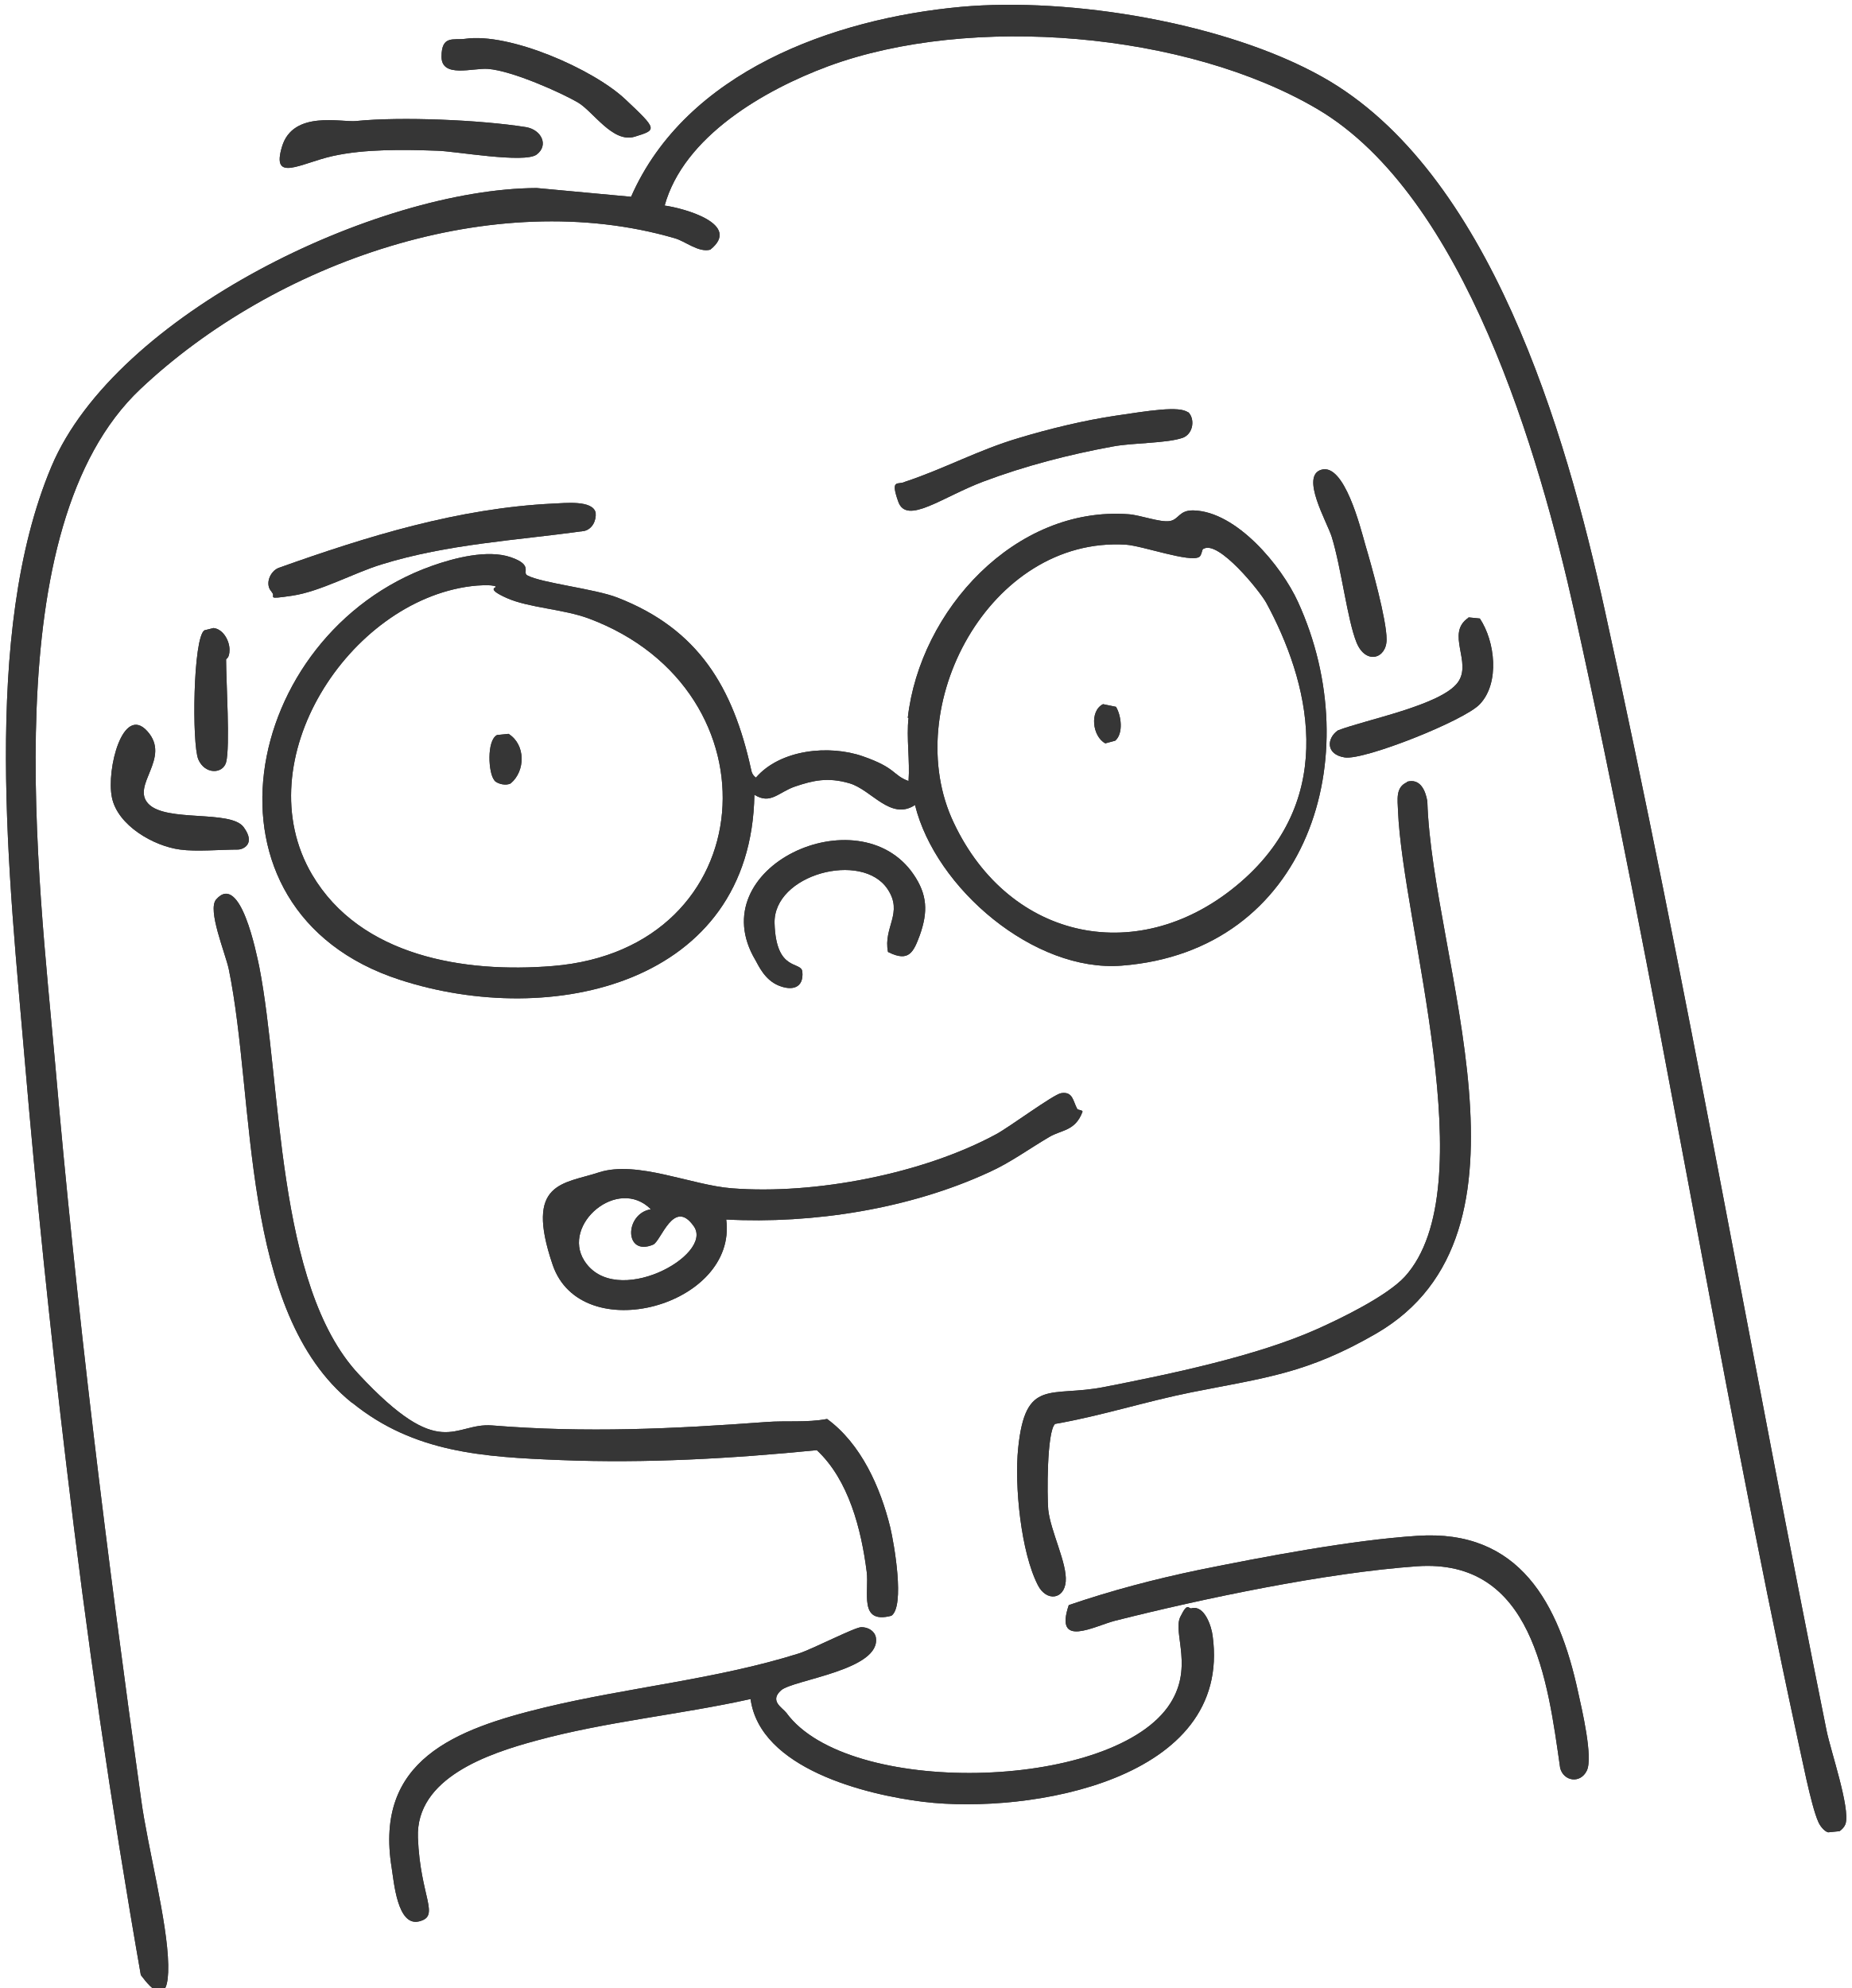
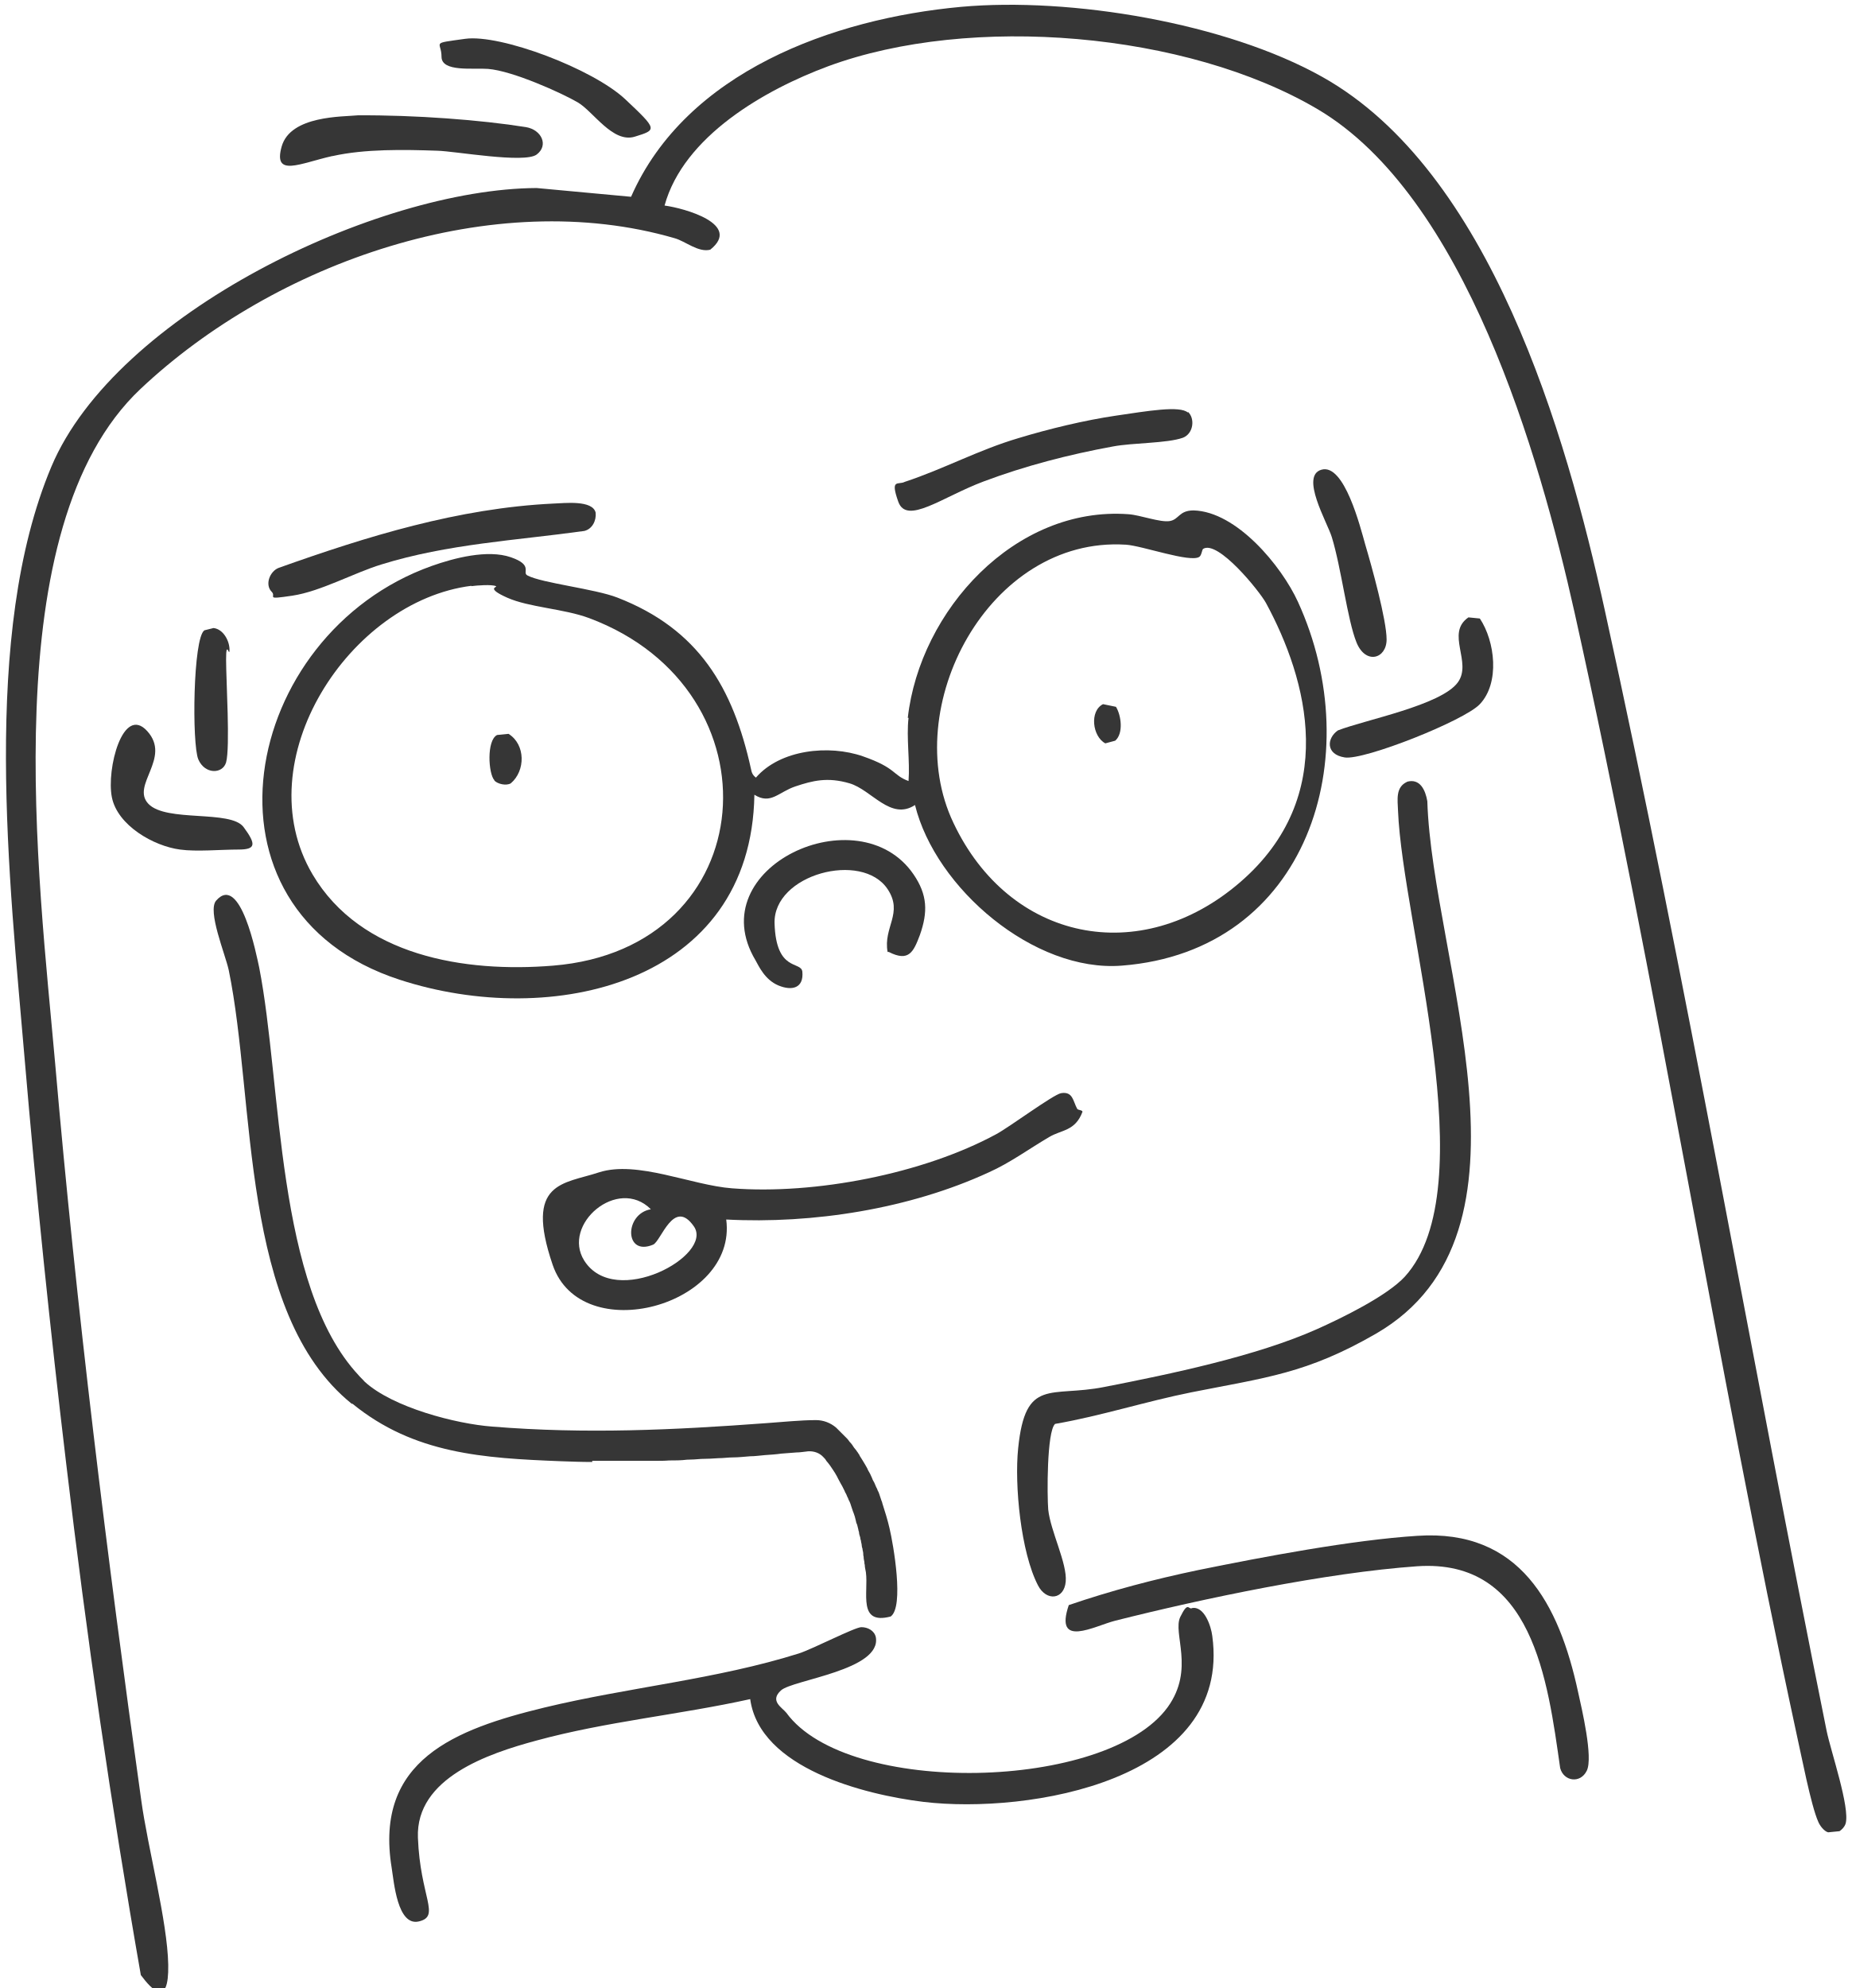
<svg xmlns="http://www.w3.org/2000/svg" id="_图层_2" version="1.1" viewBox="0 0 486.5 522.3">
  <defs>
    <style>
      .st0 {
        fill: #363636;
      }
    </style>
  </defs>
-   <path class="st0" d="M174.6,54c5.1.7,20.4,4.9,12,11.6-3.1.8-6.5-2.2-9.3-3-47.7-13.9-105.1,6.3-140.4,39.6C-1.7,138.6,10.2,230.7,14.5,279.5c5.6,64.6,13.6,129.2,22.6,193.4,1.7,12.5,6.9,31.9,7.1,43.3s-4.3,6.6-7.2,2.7c-7.8-44.5-14.3-89.4-19.6-134.3-4.2-35.2-7.9-70.8-10.9-106.1-4-47.2-11.5-111.9,7-155.9,16.9-40.1,85.5-73,127.5-73.2l24.8,2.3C180.2,18.9,218.8,4.9,252.5,1.8c28.8-2.6,69.6,4.2,94.9,18.4,44.1,24.7,64,93.5,74.2,140,21.5,97.6,38.5,196.5,58.3,294.5,1.1,5.4,6.2,20.2,5,24.4-.3.9-.9,1.5-1.6,2l-3,.3c-1.1-.3-2.2-1.8-2.6-2.8-1.9-4.2-4.5-17.8-5.7-23.1-21.1-97.7-36.6-196.9-58.3-294.5-9.3-41.7-28.8-109.4-67.5-132.3-34.4-20.3-91.2-25.1-128.6-11.3-16.7,6.2-38,18.4-43,36.7Z" />
-   <path class="st0" d="M238.5,188.6c3.2-28.2,28.2-55.7,58-53.5,3,.2,8.3,2.2,10.8,1.8s2.4-2.9,6.3-2.8c11.3.3,23.1,14.6,27.4,24,18.6,40.6,2.7,91.8-46.3,95.6-23,1.8-48.9-20.3-54.3-42.2-6.4,4.2-11.4-4-17.2-5.7s-9.7-.7-14.2.8-6.5,4.9-10.8,2.2c-.8,49.8-53.3,61.6-93.2,48.6-56-18.2-41.8-90.8,8.4-108.7,5.9-2.1,14.7-4.4,20.8-2.3s2.8,4,4.4,4.8c3.8,2,17.7,3.5,23.6,5.8,21.4,8.3,30.4,23.7,35.1,45,.2,1,.4,1.6,1.3,2.3,6.4-7.4,19.2-8.7,28.1-5.6s7.7,4.9,12,6.5c.4-5.3-.6-11.4,0-16.6ZM316.1,144.2c-.3.2-.4,1.7-1,2.1-2.4,1.6-14.9-2.9-19.3-3.2-35.8-2.2-59.7,42.7-45.2,73.1,14.7,31.1,49.1,38.2,75.3,15.6s17.7-53.3,6.8-73.4c-1.7-3.1-12.6-16.6-16.5-14.2ZM130.3,154.1c-1.1-.6-5-.3-6.5-.1-32.1,4-59.4,45.9-41.8,75.8,12.7,21.5,40,25.9,63.2,24,55.4-4.5,60.1-72.4,9.5-91.3-6.7-2.5-15.8-2.8-21.6-5.4s-2.3-2.7-2.9-3Z" />
-   <path class="st0" d="M197.1,446.4c-18.5,4.1-37.9,5.9-56.2,10.9-12.6,3.4-31.7,9.8-31.1,25.5s6,20.6.3,22-6.6-10.4-7.2-14.1c-4.6-28.3,16.7-36.4,40.2-42.1,22-5.3,45.2-7.4,66.8-14.2,3.7-1.2,14.7-6.9,16.4-6.9s3.4.9,3.8,2.6c1.6,8.7-21.8,11.2-24.9,14s.3,4.5,1.4,5.9c16.1,22.1,84.3,20.5,100.2-1.5,7.2-10,1.2-19.4,3.3-23.7s2.1-1.8,3.1-2.3c3.3-.7,5.1,4.8,5.4,7.3,5.2,38-48.3,46.9-75.9,43.6-15.5-1.9-43-8.8-45.5-27Z" />
-   <path class="st0" d="M92.4,368.5c-29.5-23.8-25.2-79.4-32.3-113.9-.9-4.2-5.7-15.6-3.3-18.3,6.4-7.3,10.6,14.4,11.3,17.6,6,30.6,4.3,83.7,26.1,107.1s24.9,12.7,35.1,13.5c24.6,2,47.7.9,72-.9,5.3-.4,10.7.2,16-.8,8.9,6.5,14,17.9,16.6,28.5,1,4.2,3.9,20.7.3,23.2-8.7,2.3-5.8-6.3-6.5-11.6-1.4-11-4.7-24.1-13.1-31.9-22.3,2.2-44.8,3.5-67.3,2.6-20.3-.8-38.5-1.9-54.7-15Z" />
-   <path class="st0" d="M369.6,205.4c3.5-1,4.9,2.2,5.4,5.1,1.3,42,32.3,113.4-13.5,139.9-18.2,10.5-28.9,11.5-48.5,15.4-12,2.4-23.7,6.2-35.8,8.3-2.2,2-2.1,18.9-1.8,22.5.6,5.7,5,14.1,4.6,18.9s-5.1,5.3-7.3,1c-4.5-8.7-6.2-26.3-5.2-36,1.9-18.7,8.5-13.3,22.6-16.1,17.4-3.4,40-8.1,55.9-15.2,6.5-2.9,18.4-8.7,23.1-13.8,21.2-23.4-.6-92.5-1.8-122.4-.1-2.9-.7-6.2,2.4-7.5Z" />
-   <path class="st0" d="M283,291.3c.2.4,1.5.3,1.4.8-1.9,5.1-5.5,4.7-8.7,6.6-5.3,3.1-10.3,6.8-15.9,9.3-20.8,9.6-46.2,13.6-69,12.4,3,22.7-38.1,33.9-45.6,11.9s2.9-21.2,12.2-24.3c10-3.2,24.3,3.4,34.9,4.2,21.8,1.7,50.2-3.8,69.4-14.2,3.4-1.8,15.1-10.5,17.1-10.8,3.1-.5,3.1,2.1,4.2,4.1ZM171,317.7c-8.7-8.7-23.5,4-17.5,13.5,8.1,12.8,34.1-1.4,28.8-9s-8.6,3.9-10.7,4.8c-7.6,3.2-7.6-8.1-.6-9.3Z" />
-   <path class="st0" d="M372.4,403.5c26.9-1.8,37.2,17.9,42.2,41,1,4.5,4,17.2,2.3,20.7s-6.1,2.8-7-.7c-3.3-23.1-7.2-55.1-37.6-53-23.9,1.7-55.9,8.4-79.3,14.3-5.5,1.4-16.1,7.4-12.2-4.1,11.1-3.8,22.5-6.8,34-9.2,17.2-3.5,40.4-7.9,57.6-9Z" />
-   <path class="st0" d="M71.4,155.5c-1.9-1.9-.5-5.4,1.8-6.3,23.3-8.3,47.2-15.7,72.2-16.9,2.9-.1,10.3-1,11.1,2.4.2,2.1-.9,4.3-3,4.8-18,2.5-35.9,3.4-53.3,8.8-7.2,2.2-16,7.1-23.4,8.2s-4.1.3-5.4-.9Z" />
-   <path class="st0" d="M233.3,250.1c-1.3-6.5,4.1-10.2-.1-16.5-6.7-10.1-30.1-3.9-29.7,9s7,9.8,7.3,12.7c.4,4.3-2.7,5.1-6.3,3.6s-5.2-5.2-6-6.6c-14.6-24.4,27.1-43.6,41.5-22.6,3.7,5.4,3.8,9.9,1.7,15.9-1.7,4.6-2.9,7.2-8.2,4.6Z" />
-   <path class="st0" d="M312.1,108.2c1.9,1.7,1.5,5.7-1.3,6.8-4.2,1.5-13.1,1.3-18.4,2.3-11.5,2.1-23.1,5.1-34,9.2s-20.2,11.5-22.4,5.3,0-4.3,1.7-5.2c10.3-3.4,19.4-8.4,29.9-11.5,7.9-2.4,17.4-4.7,25.6-5.9s16.8-2.7,19-.8Z" />
-   <path class="st0" d="M93.5,31.8c11.9-1.2,32.8-.3,44.7,1.6,4.1.7,6,4.8,2.8,7.2s-21.5-.9-26.1-1c-8.7-.3-19-.5-27.5,1.4s-16.2,7.1-13.3-2.5,15.6-6.3,19.5-6.7Z" />
-   <path class="st0" d="M385.8,162.2l3,.3c4,6,5.3,16.9,0,22.5-4,4.3-30.4,14.8-35.5,14s-4.7-5.1-1.8-7.1c7.2-2.8,27.1-6.6,31.5-12.6,3.9-5.3-3.3-12.9,2.8-17Z" />
-   <path class="st0" d="M122.2,10.2c11.6-1.7,33.6,7.9,42.1,15.9s8.3,8,2.5,9.8-10.9-6.6-15-9-17.1-8.3-23.6-8.8c-3.9-.3-12.2,2.5-12.2-3.2s3.1-4.3,6.2-4.7Z" />
-   <path class="st0" d="M47.3,223.2c-6.9-.9-16.4-6.3-17.9-13.7s2.9-24.5,9.3-17.4-4.4,14.2.3,19.1,21.6,1.5,25,6.1-.4,5.9-1.4,5.9c-4.6,0-11,.6-15.3,0Z" />
-   <path class="st0" d="M347.2,123.4c6-1.7,10.2,15.1,11.5,19.7,1.7,5.7,5.6,19.7,5.6,24.9,0,5.1-5.5,6.7-7.9.8s-4-19.6-6.5-27.7c-1.2-3.9-8.4-16.1-2.7-17.7Z" />
-   <path class="st0" d="M59.4,200.3c-.9,3.1-5.6,3.2-7.3-.8s-1.4-31.9,1.6-33.9l2.4-.6c2.6.3,4.2,3.4,4.2,5.7s-.9,2.3-.9,2.6c0,5.6,1.1,23,0,27Z" />
-   <path class="st0" d="M129.9,205c-1.6-1.7-2.1-10.5.7-11.9l3-.3c4.5,2.8,4.5,9.7.6,13-1.2.7-3.4.2-4.3-.7Z" />
-   <path class="st0" d="M293.2,185.7c1.4,2.3,2,7-.2,8.9l-2.6.7c-3.4-1.8-4.2-8.5-.6-10.3l3.4.7Z" />
-   <path class="st0" d="M174.6,54c5.1.7,20.4,4.9,12,11.6-3.1.8-6.5-2.2-9.3-3-47.7-13.9-105.1,6.3-140.4,39.6C-1.7,138.6,10.2,230.7,14.5,279.5c5.6,64.6,13.6,129.2,22.6,193.4,1.7,12.5,6.9,31.9,7.1,43.3s-4.3,6.6-7.2,2.7c-7.8-44.5-14.3-89.4-19.6-134.3-4.2-35.2-7.9-70.8-10.9-106.1-4-47.2-11.5-111.9,7-155.9,16.9-40.1,85.5-73,127.5-73.2l24.8,2.3C180.2,18.9,218.8,4.9,252.5,1.8c28.8-2.6,69.6,4.2,94.9,18.4,44.1,24.7,64,93.5,74.2,140,21.5,97.6,38.5,196.5,58.3,294.5,1.1,5.4,6.2,20.2,5,24.4-.3.9-.9,1.5-1.6,2l-3,.3c-1.1-.3-2.2-1.8-2.6-2.8-1.9-4.2-4.5-17.8-5.7-23.1-21.1-97.7-36.6-196.9-58.3-294.5-9.3-41.7-28.8-109.4-67.5-132.3-34.4-20.3-91.2-25.1-128.6-11.3-16.7,6.2-38,18.4-43,36.7Z" />
-   <path class="st0" d="M238.5,188.6c3.2-28.2,28.2-55.7,58-53.5,3,.2,8.3,2.2,10.8,1.8s2.4-2.9,6.3-2.8c11.3.3,23.1,14.6,27.4,24,18.6,40.6,2.7,91.8-46.3,95.6-23,1.8-48.9-20.3-54.3-42.2-6.4,4.2-11.4-4-17.2-5.7s-9.7-.7-14.2.8-6.5,4.9-10.8,2.2c-.8,49.8-53.3,61.6-93.2,48.6-56-18.2-41.8-90.8,8.4-108.7,5.9-2.1,14.7-4.4,20.8-2.3s2.8,4,4.4,4.8c3.8,2,17.7,3.5,23.6,5.8,21.4,8.3,30.4,23.7,35.1,45,.2,1,.4,1.6,1.3,2.3,6.4-7.4,19.2-8.7,28.1-5.6s7.7,4.9,12,6.5c.4-5.3-.6-11.4,0-16.6ZM316.1,144.2c-.3.2-.4,1.7-1,2.1-2.4,1.6-14.9-2.9-19.3-3.2-35.8-2.2-59.7,42.7-45.2,73.1,14.7,31.1,49.1,38.2,75.3,15.6s17.7-53.3,6.8-73.4c-1.7-3.1-12.6-16.6-16.5-14.2ZM130.3,154.1c-1.1-.6-5-.3-6.5-.1-32.1,4-59.4,45.9-41.8,75.8,12.7,21.5,40,25.9,63.2,24,55.4-4.5,60.1-72.4,9.5-91.3-6.7-2.5-15.8-2.8-21.6-5.4s-2.3-2.7-2.9-3Z" />
-   <path class="st0" d="M197.1,446.4c-18.5,4.1-37.9,5.9-56.2,10.9-12.6,3.4-31.7,9.8-31.1,25.5s6,20.6.3,22-6.6-10.4-7.2-14.1c-4.6-28.3,16.7-36.4,40.2-42.1,22-5.3,45.2-7.4,66.8-14.2,3.7-1.2,14.7-6.9,16.4-6.9s3.4.9,3.8,2.6c1.6,8.7-21.8,11.2-24.9,14s.3,4.5,1.4,5.9c16.1,22.1,84.3,20.5,100.2-1.5,7.2-10,1.2-19.4,3.3-23.7s2.1-1.8,3.1-2.3c3.3-.7,5.1,4.8,5.4,7.3,5.2,38-48.3,46.9-75.9,43.6-15.5-1.9-43-8.8-45.5-27Z" />
-   <path class="st0" d="M92.4,368.5c-29.5-23.8-25.2-79.4-32.3-113.9-.9-4.2-5.7-15.6-3.3-18.3,6.4-7.3,10.6,14.4,11.3,17.6,6,30.6,4.3,83.7,26.1,107.1s24.9,12.7,35.1,13.5c24.6,2,47.7.9,72-.9,5.3-.4,10.7.2,16-.8,8.9,6.5,14,17.9,16.6,28.5,1,4.2,3.9,20.7.3,23.2-8.7,2.3-5.8-6.3-6.5-11.6-1.4-11-4.7-24.1-13.1-31.9-22.3,2.2-44.8,3.5-67.3,2.6-20.3-.8-38.5-1.9-54.7-15Z" />
-   <path class="st0" d="M369.6,205.4c3.5-1,4.9,2.2,5.4,5.1,1.3,42,32.3,113.4-13.5,139.9-18.2,10.5-28.9,11.5-48.5,15.4-12,2.4-23.7,6.2-35.8,8.3-2.2,2-2.1,18.9-1.8,22.5.6,5.7,5,14.1,4.6,18.9s-5.1,5.3-7.3,1c-4.5-8.7-6.2-26.3-5.2-36,1.9-18.7,8.5-13.3,22.6-16.1,17.4-3.4,40-8.1,55.9-15.2,6.5-2.9,18.4-8.7,23.1-13.8,21.2-23.4-.6-92.5-1.8-122.4-.1-2.9-.7-6.2,2.4-7.5Z" />
-   <path class="st0" d="M283,291.3c.2.4,1.5.3,1.4.8-1.9,5.1-5.5,4.7-8.7,6.6-5.3,3.1-10.3,6.8-15.9,9.3-20.8,9.6-46.2,13.6-69,12.4,3,22.7-38.1,33.9-45.6,11.9s2.9-21.2,12.2-24.3c10-3.2,24.3,3.4,34.9,4.2,21.8,1.7,50.2-3.8,69.4-14.2,3.4-1.8,15.1-10.5,17.1-10.8,3.1-.5,3.1,2.1,4.2,4.1ZM171,317.7c-8.7-8.7-23.5,4-17.5,13.5,8.1,12.8,34.1-1.4,28.8-9s-8.6,3.9-10.7,4.8c-7.6,3.2-7.6-8.1-.6-9.3Z" />
-   <path class="st0" d="M372.4,403.5c26.9-1.8,37.2,17.9,42.2,41,1,4.5,4,17.2,2.3,20.7s-6.1,2.8-7-.7c-3.3-23.1-7.2-55.1-37.6-53-23.9,1.7-55.9,8.4-79.3,14.3-5.5,1.4-16.1,7.4-12.2-4.1,11.1-3.8,22.5-6.8,34-9.2,17.2-3.5,40.4-7.9,57.6-9Z" />
-   <path class="st0" d="M71.4,155.5c-1.9-1.9-.5-5.4,1.8-6.3,23.3-8.3,47.2-15.7,72.2-16.9,2.9-.1,10.3-1,11.1,2.4.2,2.1-.9,4.3-3,4.8-18,2.5-35.9,3.4-53.3,8.8-7.2,2.2-16,7.1-23.4,8.2s-4.1.3-5.4-.9Z" />
-   <path class="st0" d="M233.3,250.1c-1.3-6.5,4.1-10.2-.1-16.5-6.7-10.1-30.1-3.9-29.7,9s7,9.8,7.3,12.7c.4,4.3-2.7,5.1-6.3,3.6s-5.2-5.2-6-6.6c-14.6-24.4,27.1-43.6,41.5-22.6,3.7,5.4,3.8,9.9,1.7,15.9-1.7,4.6-2.9,7.2-8.2,4.6Z" />
-   <path class="st0" d="M312.1,108.2c1.9,1.7,1.5,5.7-1.3,6.8-4.2,1.5-13.1,1.3-18.4,2.3-11.5,2.1-23.1,5.1-34,9.2s-20.2,11.5-22.4,5.3,0-4.3,1.7-5.2c10.3-3.4,19.4-8.4,29.9-11.5,7.9-2.4,17.4-4.7,25.6-5.9s16.8-2.7,19-.8Z" />
-   <path class="st0" d="M93.5,31.8c11.9-1.2,32.8-.3,44.7,1.6,4.1.7,6,4.8,2.8,7.2s-21.5-.9-26.1-1c-8.7-.3-19-.5-27.5,1.4s-16.2,7.1-13.3-2.5,15.6-6.3,19.5-6.7Z" />
-   <path class="st0" d="M385.8,162.2l3,.3c4,6,5.3,16.9,0,22.5-4,4.3-30.4,14.8-35.5,14s-4.7-5.1-1.8-7.1c7.2-2.8,27.1-6.6,31.5-12.6,3.9-5.3-3.3-12.9,2.8-17Z" />
-   <path class="st0" d="M122.2,10.2c11.6-1.7,33.6,7.9,42.1,15.9s8.3,8,2.5,9.8-10.9-6.6-15-9-17.1-8.3-23.6-8.8c-3.9-.3-12.2,2.5-12.2-3.2s3.1-4.3,6.2-4.7Z" />
-   <path class="st0" d="M47.3,223.2c-6.9-.9-16.4-6.3-17.9-13.7s2.9-24.5,9.3-17.4-4.4,14.2.3,19.1,21.6,1.5,25,6.1-.4,5.9-1.4,5.9c-4.6,0-11,.6-15.3,0Z" />
-   <path class="st0" d="M347.2,123.4c6-1.7,10.2,15.1,11.5,19.7,1.7,5.7,5.6,19.7,5.6,24.9,0,5.1-5.5,6.7-7.9.8s-4-19.6-6.5-27.7c-1.2-3.9-8.4-16.1-2.7-17.7Z" />
-   <path class="st0" d="M59.4,200.3c-.9,3.1-5.6,3.2-7.3-.8s-1.4-31.9,1.6-33.9l2.4-.6c2.6.3,4.2,3.4,4.2,5.7s-.9,2.3-.9,2.6c0,5.6,1.1,23,0,27Z" />
-   <path class="st0" d="M129.9,205c-1.6-1.7-2.1-10.5.7-11.9l3-.3c4.5,2.8,4.5,9.7.6,13-1.2.7-3.4.2-4.3-.7Z" />
-   <path class="st0" d="M293.2,185.7c1.4,2.3,2,7-.2,8.9l-2.6.7c-3.4-1.8-4.2-8.5-.6-10.3l3.4.7Z" />
+   <path class="st0" d="M155.6,383.8c.9,0,1.9,0,2.8,0,1.8,0,3.7,0,5.5,0,1.1,0,2.2,0,3.4,0,1.6,0,3.3,0,4.9,0,1.2,0,2.4,0,3.6-.1,1.6,0,3.1,0,4.7-.2,1.2,0,2.5-.1,3.7-.2,1.5,0,3-.1,4.6-.2,1.3,0,2.5-.2,3.8-.2,1.5,0,3-.2,4.5-.3,1.3,0,2.6-.2,3.8-.3,1.5-.1,3-.2,4.4-.4,1.3-.1,2.6-.2,3.9-.3,1,0,2.1-.2,3.1-.3,1.5-.1,3,.4,4,1.5.3.3.6.6.8,1,.2.2.3.4.5.6.3.4.7.9,1,1.4,0,.1.2.2.2.3.4.6.8,1.2,1.1,1.8.1.2.2.4.3.6.2.4.5.9.7,1.3.1.2.3.5.4.7.2.4.4.8.6,1.2.1.3.2.5.4.8.2.4.3.8.5,1.1.1.3.2.6.4.9.2.4.3.8.4,1.1.1.3.2.6.3.9.1.4.3.8.4,1.1.1.3.2.6.3.9.1.4.2.8.3,1.2,0,.3.2.6.3.9.1.4.2.8.3,1.2,0,.3.2.6.2.9,0,.4.2.8.3,1.2,0,.3.1.6.2.9,0,.4.2.8.2,1.2,0,.3.1.6.2.9,0,.4.2.8.2,1.3,0,.3,0,.5.1.8,0,.5.1.9.2,1.4,0,.2,0,.5.1.7,0,.7.2,1.3.3,2,.7,5.3-2.2,13.9,6.5,11.6,3.6-2.5.7-19-.3-23.2-.5-2.2-1.2-4.4-1.9-6.6,0-.2-.1-.4-.2-.6-.1-.3-.2-.6-.3-.9-.1-.3-.2-.6-.3-.9-.1-.3-.2-.6-.4-.9-.1-.3-.2-.6-.4-.9-.1-.2-.2-.5-.3-.7-.1-.3-.3-.7-.5-1-.1-.2-.2-.4-.3-.7-.2-.4-.3-.7-.5-1.1-.1-.2-.3-.5-.4-.7-.2-.3-.3-.7-.5-1-.1-.2-.3-.5-.4-.7-.2-.3-.4-.7-.6-1-.2-.3-.3-.5-.5-.8-.2-.3-.4-.6-.5-.9-.2-.2-.3-.5-.5-.7-.2-.3-.4-.6-.6-.8-.2-.2-.3-.4-.5-.7-.2-.3-.4-.6-.6-.8-.2-.2-.4-.4-.5-.6-.2-.3-.4-.5-.7-.8-.2-.2-.4-.4-.6-.6-.2-.2-.5-.5-.7-.7-.2-.2-.4-.4-.6-.6-.2-.2-.5-.5-.7-.7,0,0,0,0,0,0,0,0,0,0,0,0,0,0,0,0,0,0-1.5-1.3-3.4-2-5.3-2-4.1,0-8.8.5-13.1.8-24.3,1.8-47.4,2.9-72,.9-9.4-.7-26.1-5-33.5-11.8-.5-.6-1.1-1.1-1.6-1.7-21.8-23.4-20.1-76.5-26.1-107.1-.7-3.2-4.9-24.9-11.3-17.6-2.4,2.7,2.4,14.1,3.3,18.3,7.1,34.5,2.8,90.1,32.3,113.9h.2c16.2,13.2,34.4,14.3,54.7,15.1,2.8.1,5.5.2,8.3.2Z" />
+   <path class="st0" d="M479.9,454.7c-19.8-98-36.8-196.9-58.3-294.5-10.2-46.5-30.1-115.3-74.2-140C322.1,6,281.3-.8,252.5,1.8c-33.7,3.1-72.3,17.1-86.7,49.9l-24.8-2.3c-42,.2-110.6,33.1-127.5,73.2-18.5,44-11,108.7-7,155.9,3,35.3,6.7,70.9,10.9,106.1,5.3,44.9,11.8,89.8,19.6,134.3,2.9,3.9,7.4,8.7,7.2-2.7s-5.4-30.8-7.1-43.3c-9-64.2-17-128.8-22.6-193.4C10.2,230.7-1.7,138.6,36.9,102.2c35.3-33.3,92.7-53.5,140.4-39.6,2.8.8,6.2,3.8,9.3,3,8.4-6.7-6.8-10.9-12-11.6,5-18.2,26.3-30.4,43-36.6,37.4-13.8,94.2-9,128.6,11.3,38.7,22.9,58.2,90.6,67.5,132.3,21.7,97.6,37.2,196.8,58.3,294.5,1.2,5.3,3.8,18.9,5.7,23.1.4,1,1.5,2.5,2.6,2.8l3-.3c.7-.5,1.3-1.1,1.6-2,1.2-4.2-3.9-19-5-24.4Z" />
+   <path class="st0" d="M105,257.4c39.9,13,92.4,1.2,93.2-48.6,4.3,2.7,6.3-.7,10.8-2.2s8.4-2.5,14.2-.8c5.8,1.7,10.8,9.9,17.2,5.7,5.4,21.9,31.3,44,54.3,42.2,49-3.8,64.9-55,46.3-95.6-4.3-9.4-16.1-23.7-27.4-24-3.9,0-3.8,2.4-6.3,2.8-2.5.4-7.8-1.6-10.8-1.8-29.8-2.2-54.8,25.3-58,53.5h.2c-.6,5.2.4,11.3,0,16.6-4.3-1.6-3.1-3.4-12-6.5s-21.7-1.8-28.1,5.6c-.9-.7-1.1-1.3-1.3-2.3-4.7-21.3-13.7-36.7-35.1-45-5.9-2.3-19.8-3.8-23.6-5.8-1.6-.8,1.7-2.7-4.4-4.8-6.1-2.1-14.9.2-20.8,2.3-50.2,17.9-64.4,90.5-8.4,108.7ZM295.8,143.1c4.4.3,16.9,4.8,19.3,3.2.6-.4.7-1.9,1-2.1h0c3.9-2.4,14.8,11.1,16.5,14.2,10.9,20.1,19.4,50.8-6.8,73.4-26.2,22.6-60.6,15.5-75.3-15.6-14.5-30.4,9.4-75.3,45.2-73.1ZM123.8,154c1.5-.2,5.4-.5,6.5,0h0c.6.3-2.9.4,2.9,3,5.8,2.6,14.9,2.9,21.6,5.4,50.6,18.9,45.9,86.8-9.5,91.3-23.2,1.9-50.5-2.5-63.2-24-17.6-29.9,9.7-71.8,41.8-75.8Z" />
+   <path class="st0" d="M313.2,422.5c-1,.5-1-2-3.1,2.3-2.1,4.3,3.9,13.7-3.3,23.7-15.9,22-84.1,23.6-100.2,1.5-1.1-1.4-4.5-3.1-1.4-5.9,3.1-2.8,26.5-5.3,24.9-14-.4-1.7-2.1-2.6-3.8-2.6s-12.7,5.7-16.4,6.9c-21.6,6.8-44.8,8.9-66.8,14.2-23.5,5.7-44.8,13.8-40.2,42.1.6,3.7,1.5,15.5,7.2,14.1,5.7-1.4.3-6.3-.3-22-.6-15.7,18.5-22.1,31.1-25.5,18.3-5,37.7-6.8,56.2-10.9h0c2.5,18.2,30,25.1,45.5,27,27.6,3.3,81.1-5.6,75.9-43.6-.3-2.5-2.1-8-5.4-7.3Z" />
+   <path class="st0" d="M313,365.8c19.6-3.9,30.3-4.9,48.5-15.4,45.8-26.5,14.8-97.9,13.5-139.9-.5-2.9-1.9-6.1-5.4-5.1h.1c-3.1,1.4-2.5,4.7-2.4,7.6,1.2,29.9,23,99,1.8,122.4-4.7,5.1-16.6,10.9-23.1,13.8-15.9,7.1-38.5,11.8-55.9,15.2-14.1,2.8-20.7-2.6-22.6,16.1-1,9.7.7,27.3,5.2,36,2.2,4.3,6.9,3.8,7.3-1,.4-4.8-4-13.2-4.6-18.9-.3-3.6-.4-20.5,1.8-22.5,12.1-2.1,23.8-5.9,35.8-8.3Z" />
+   <path class="st0" d="M259.8,308c5.6-2.5,10.6-6.2,15.9-9.3,3.2-1.9,6.8-1.5,8.7-6.6,0-.5-1.2-.4-1.4-.8-1.1-2-1.1-4.6-4.2-4.1-2,.3-13.7,9-17.1,10.8-19.2,10.4-47.6,15.9-69.4,14.2-10.6-.8-24.9-7.4-34.9-4.2-9.3,3.1-19.7,2.3-12.2,24.3s48.6,10.8,45.6-11.9c22.8,1.2,48.2-2.8,69-12.4ZM153.5,331.2c-6-9.5,8.8-22.2,17.5-13.5-7,1.2-7,12.5.6,9.3,2.1-.9,5.4-12.4,10.7-4.8,5.3,7.6-20.7,21.8-28.8,9Z" />
+   <path class="st0" d="M372.4,403.5h0c-17.2,1.1-40.4,5.5-57.6,9-11.5,2.4-22.9,5.4-34,9.2-3.9,11.5,6.7,5.5,12.2,4.1,23.4-5.9,55.4-12.6,79.3-14.3,30.4-2.1,34.3,29.9,37.6,53,.9,3.5,5.3,4.2,7,.7s-1.3-16.2-2.3-20.7c-5-23.1-15.3-42.8-42.2-41Z" />
+   <path class="st0" d="M76.8,156.5c7.4-1.1,16.2-6,23.4-8.2,17.4-5.4,35.3-6.3,53.3-8.8,2.1-.5,3.2-2.7,3-4.8-.8-3.4-8.2-2.5-11.1-2.4-25,1.2-48.9,8.6-72.2,16.9-2.3.9-3.7,4.4-1.8,6.3h0c1.3,1.3-2,2.1,5.4,1Z" />
+   <path class="st0" d="M233.3,250.1h.2c5.3,2.7,6.5,0,8.2-4.5,2.1-6,2-10.5-1.7-15.9-14.4-21-56.1-1.8-41.5,22.6.8,1.4,2.4,5.1,6,6.6,3.6,1.5,6.7.7,6.3-3.6-.3-2.9-6.9.2-7.3-12.7-.4-12.9,23-19.1,29.7-9,4.2,6.3-1.2,10,0,16.5Z" />
+   <path class="st0" d="M293.2,109.2c-8.2,1.2-17.7,3.5-25.6,5.9-10.5,3.1-19.6,8.1-29.9,11.5-1.7.9-3.9-1-1.7,5.2,2.2,6.2,11.5-1.2,22.4-5.3,10.9-4.1,22.5-7.1,34-9.2,5.3-1,14.2-.8,18.4-2.3,2.8-1.1,3.2-5.1,1.3-6.8v.2c-2.1-1.9-10.7-.4-18.9.8Z" />
+   <path class="st0" d="M87.4,41c8.5-1.9,18.8-1.7,27.5-1.4,4.6.1,22.9,3.4,26.1,1,3.2-2.4,1.3-6.5-2.8-7.2-11.9-1.9-29.1-3.2-44.2-3.1h0c-3.9.4-17.7,0-20,8.2s4.8,4.4,13.3,2.5Z" />
+   <path class="st0" d="M351.5,191.9c-2.9,2-3.3,6.3,1.8,7.1,5.1.8,31.5-9.7,35.5-14,5.3-5.6,4-16.5,0-22.5l-3-.3h0c-6.1,4.2,1.1,11.8-2.8,17.1-4.4,6-24.3,9.8-31.5,12.6Z" />
+   <path class="st0" d="M128.2,18.1c6.5.5,19.5,6.4,23.6,8.8,4.1,2.4,9.2,10.8,15,9,5.8-1.8,6-1.8-2.5-9.8s-32.8-17.2-42.1-15.9-6.2.6-6.2,4.7,8.3,2.9,12.2,3.2Z" />
+   <path class="st0" d="M64,217.3c-3.4-4.6-20.3-1.2-25-6.1s6.1-12-.3-19.1c-6.4-7.1-10.8,10-9.3,17.4,1.5,7.4,11,12.8,17.9,13.7,4.3.6,10.7,0,15.3,0s4.8-1.3,1.4-5.9Z" />
+   <path class="st0" d="M347.2,123.4c-5.7,1.6,1.5,13.8,2.7,17.7,2.5,8.1,4.1,21.8,6.5,27.7,2.4,5.9,7.9,4.3,7.9-.8s-3.9-19.2-5.6-24.9c-1.3-4.6-5.5-21.4-11.5-19.7Z" />
+   <path class="st0" d="M60.3,170.7c0-2.3-1.6-5.4-4.2-5.7l-2.4.6c-3,2-3.3,29.9-1.6,33.9,1.7,4,6.4,3.9,7.3.8,1.1-4,0-21.4,0-27s.9-.3.9-2.6Z" />
+   <path class="st0" d="M129.9,205.1c.9.9,3.1,1.4,4.3.7,3.9-3.3,3.9-10.2-.6-13l-3,.3c-2.8,1.4-2.3,10.2-.7,11.9h0Z" />
+   <path class="st0" d="M290.4,195.3l2.6-.7c2.2-1.9,1.6-6.6.2-8.9h0s-3.4-.7-3.4-.7c-3.6,1.8-2.8,8.5.6,10.3Z" />
</svg>
